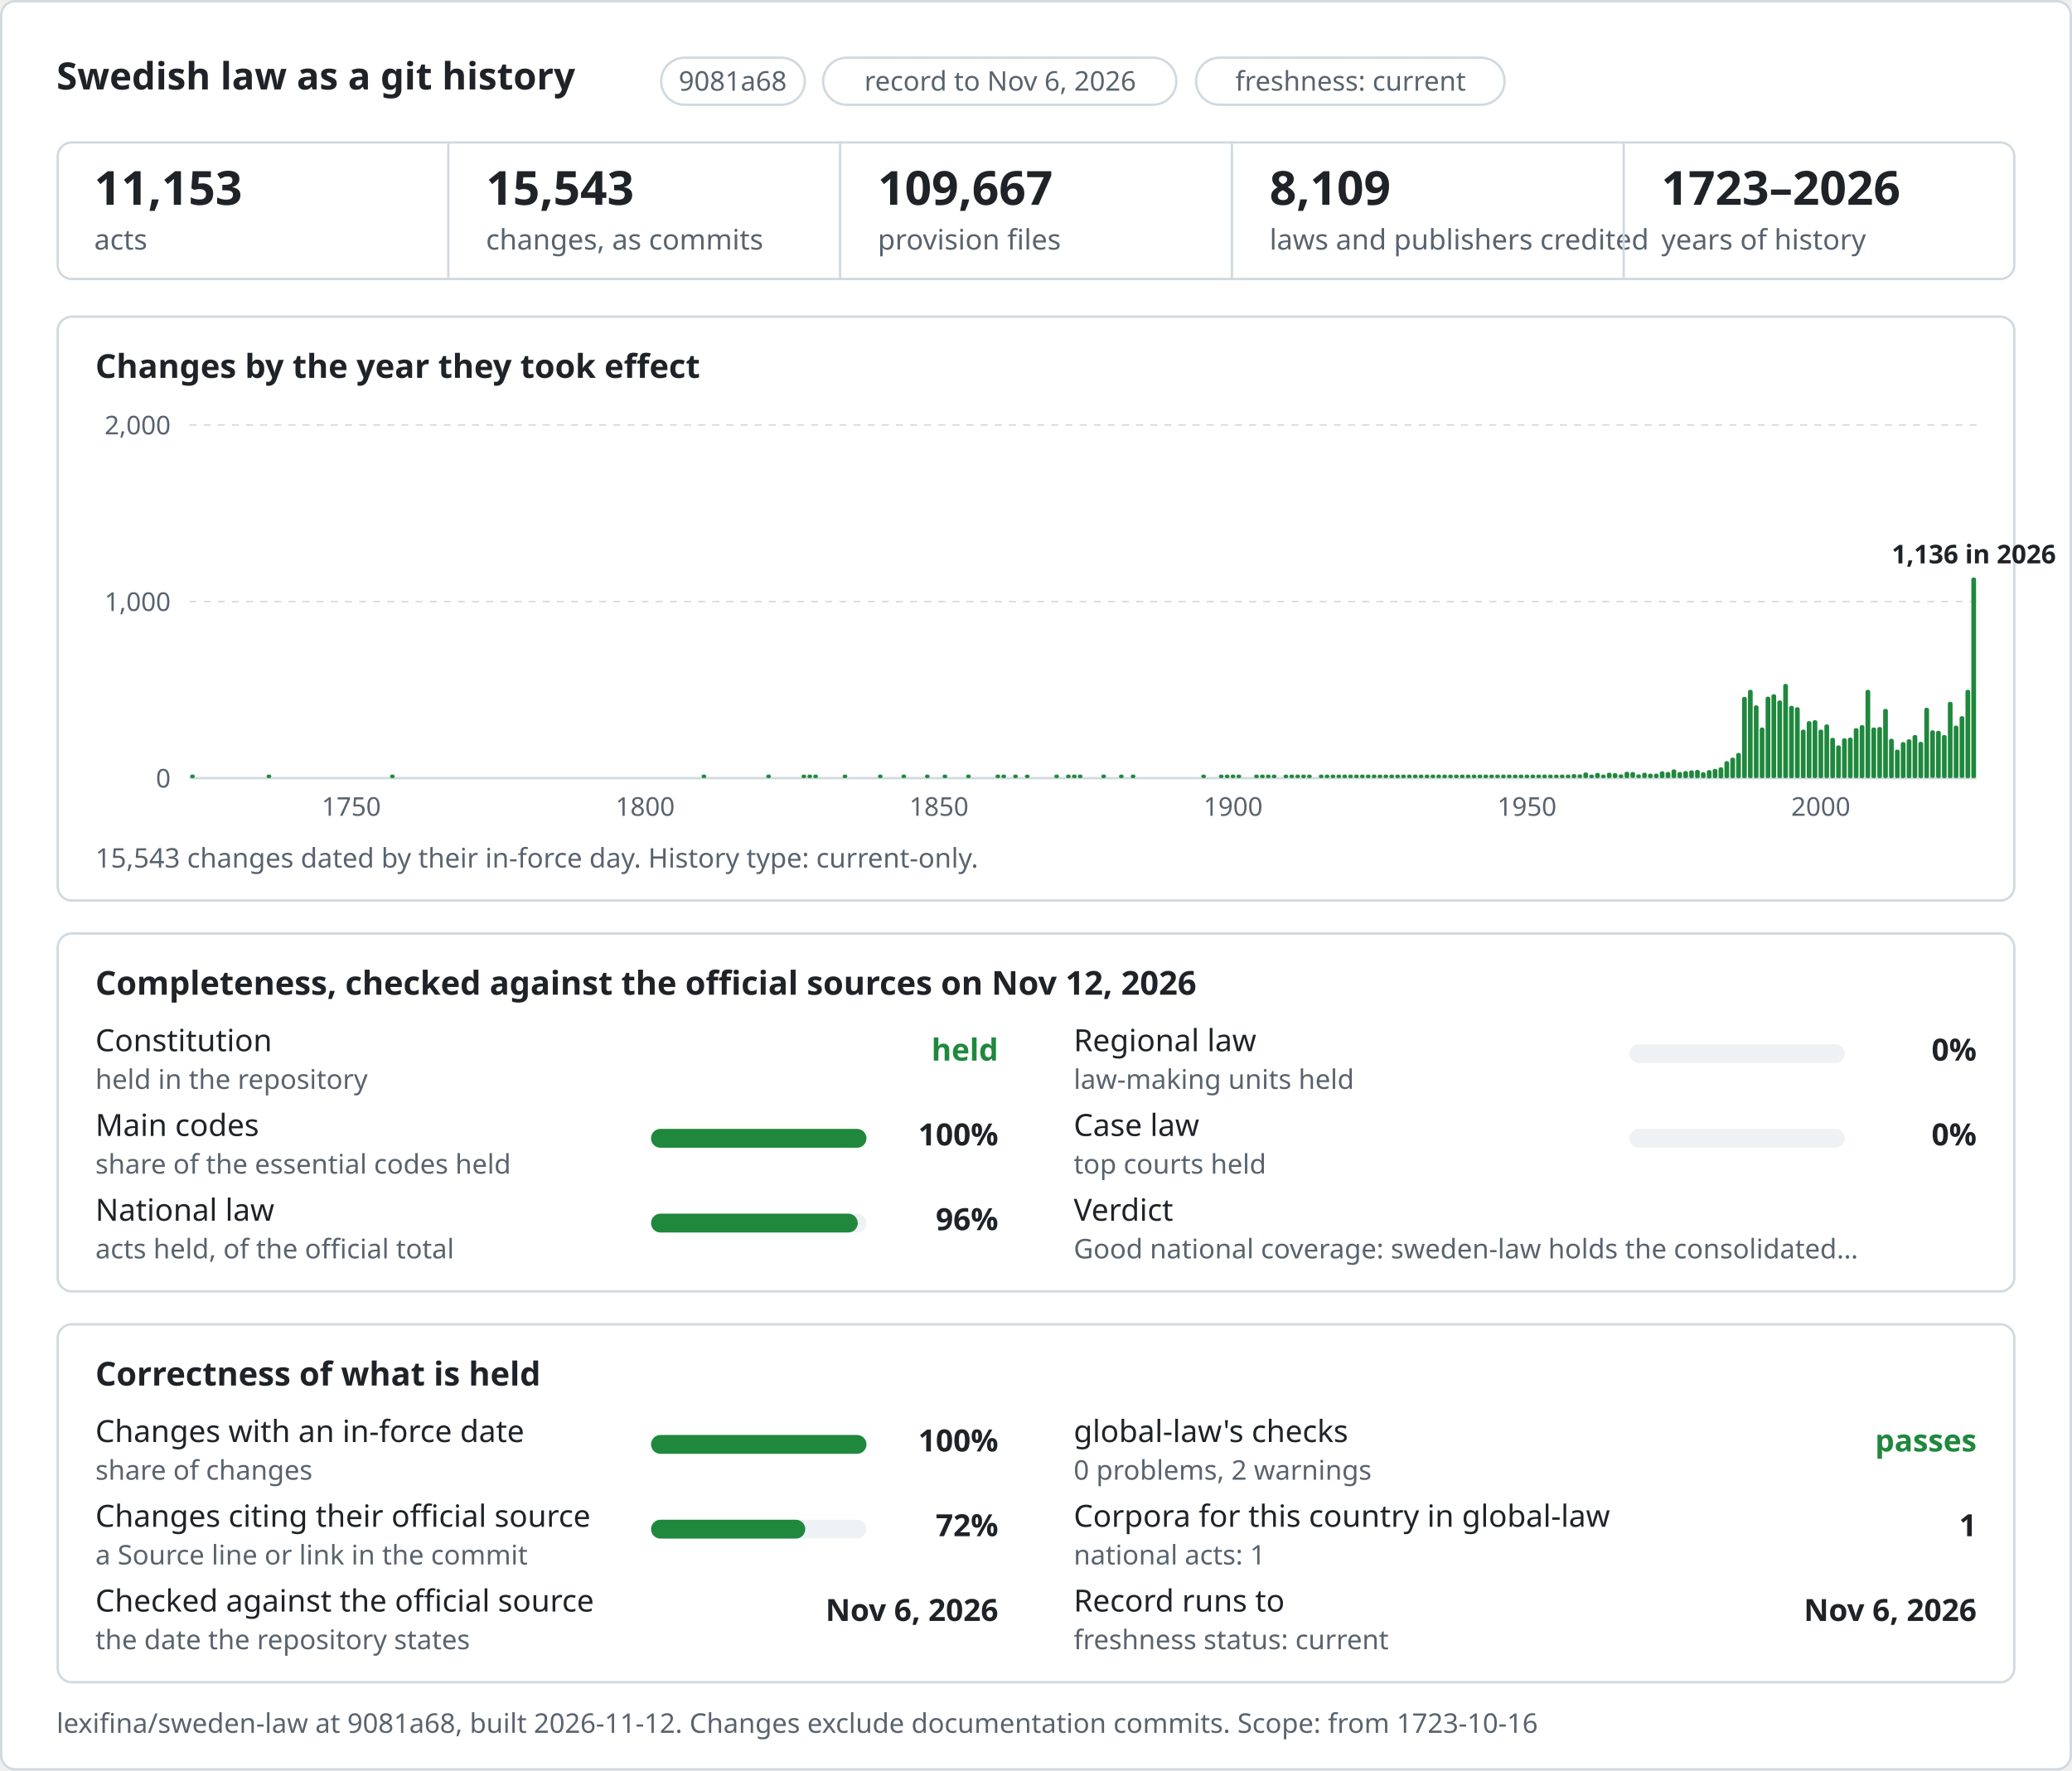
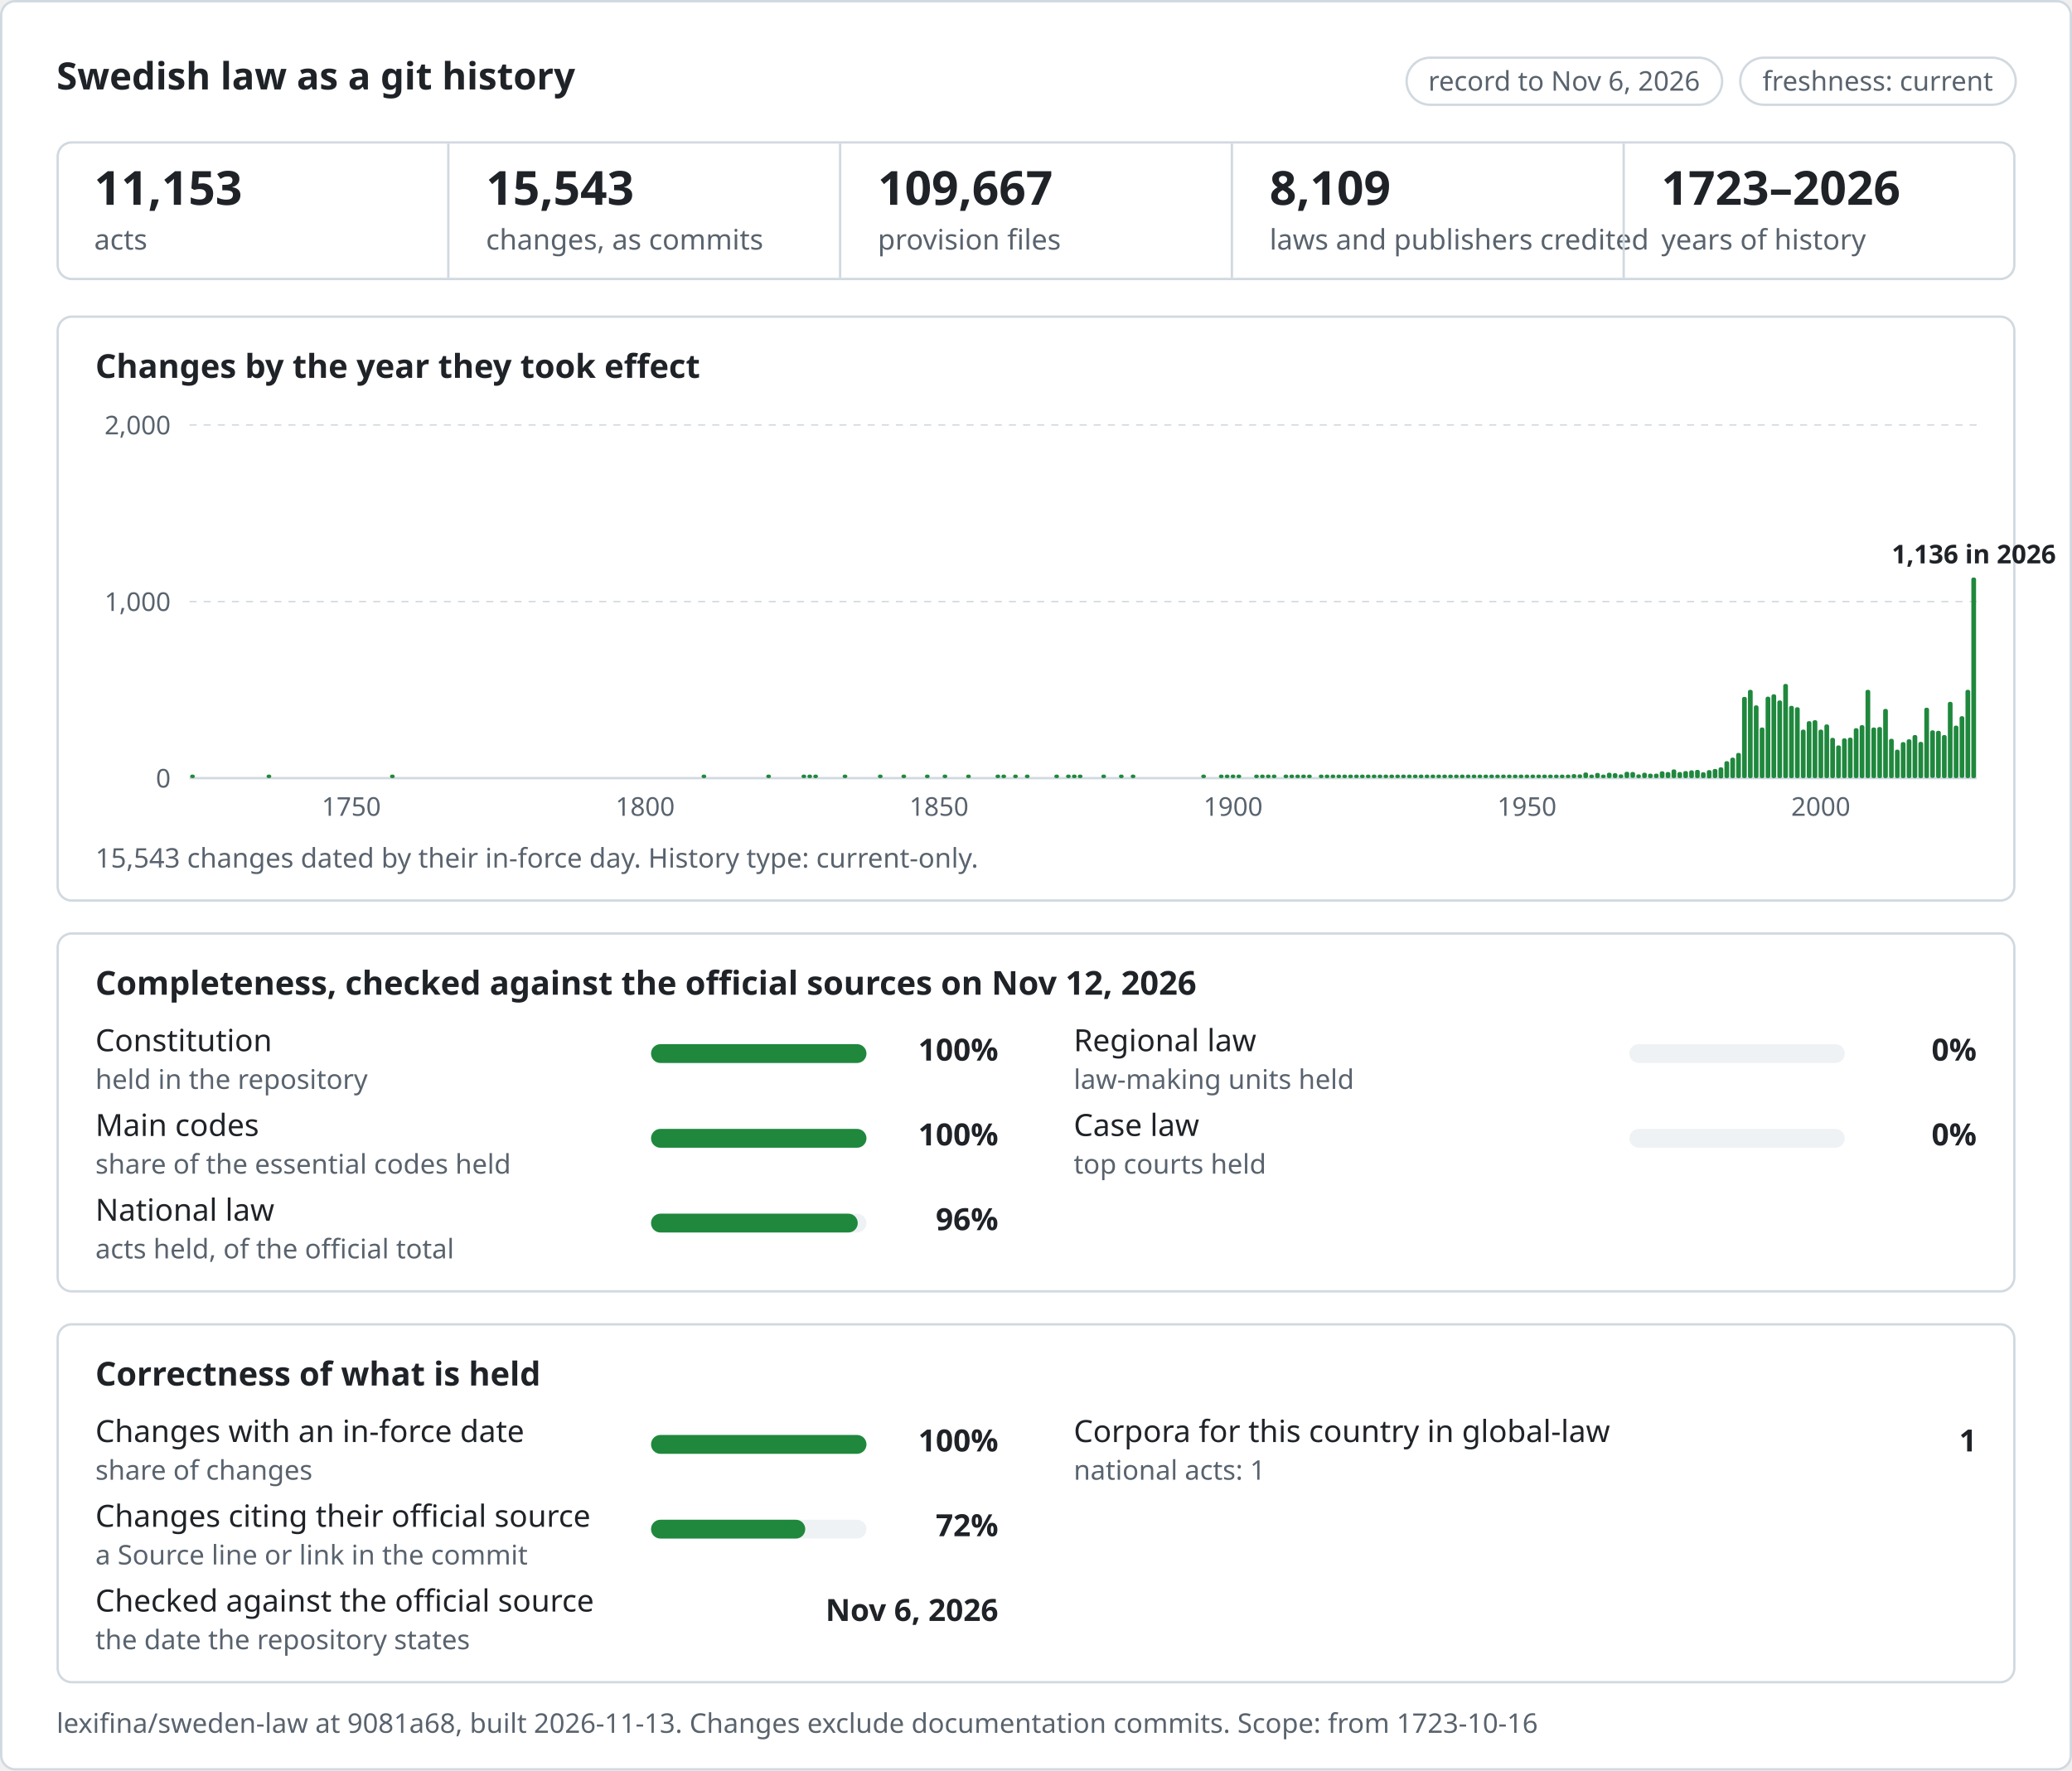
<svg xmlns="http://www.w3.org/2000/svg" width="880" height="752" viewBox="0 0 880 752" font-family="-apple-system,BlinkMacSystemFont,Segoe UI,Noto Sans,Helvetica,Arial,sans-serif">
  <rect x="0.5" y="0.5" width="879" height="751" rx="6" fill="#ffffff" stroke="#d1d9e0" />
  <text x="24" y="38" font-size="16" font-weight="600" fill="#1f2328">Swedish law as a git history</text>
-   <rect x="280.8" y="24.5" width="61" height="20" rx="10" fill="none" stroke="#d1d9e0" />
-   <text x="311.2" y="38.5" font-size="11.5" font-weight="500" text-anchor="middle" fill="#59636e">9081a68</text>
-   <rect x="349.6" y="24.5" width="150" height="20" rx="10" fill="none" stroke="#d1d9e0" />
-   <text x="424.8" y="38.5" font-size="11.5" font-weight="500" text-anchor="middle" fill="#59636e">record to Nov 6, 2026</text>
-   <rect x="508.0" y="24.5" width="131" height="20" rx="10" fill="none" stroke="#d1d9e0" />
-   <text x="573.6" y="38.5" font-size="11.5" font-weight="500" text-anchor="middle" fill="#59636e">freshness: current</text>
+   <rect x="597.4" y="24.5" width="134" height="20" rx="10" fill="none" stroke="#d1d9e0" />
+   <text x="664.3" y="38.5" font-size="11.5" font-weight="500" text-anchor="middle" fill="#59636e">record to Nov 6, 2026</text>
+   <rect x="739.1" y="24.5" width="117" height="20" rx="10" fill="none" stroke="#d1d9e0" />
+   <text x="797.5" y="38.5" font-size="11.5" font-weight="500" text-anchor="middle" fill="#59636e">freshness: current</text>
  <rect x="24.5" y="60.5" width="831" height="58" rx="6" fill="#ffffff" stroke="#d1d9e0" />
  <text x="40.0" y="87" font-size="20" font-weight="600" fill="#1f2328">11,153</text>
  <text x="40.0" y="106" font-size="12" fill="#59636e">acts</text>
  <line x1="190.4" y1="61" x2="190.4" y2="118" stroke="#d1d9e0" />
  <text x="206.4" y="87" font-size="20" font-weight="600" fill="#1f2328">15,543</text>
  <text x="206.4" y="106" font-size="12" fill="#59636e">changes, as commits</text>
  <line x1="356.8" y1="61" x2="356.8" y2="118" stroke="#d1d9e0" />
  <text x="372.8" y="87" font-size="20" font-weight="600" fill="#1f2328">109,667</text>
  <text x="372.8" y="106" font-size="12" fill="#59636e">provision files</text>
  <line x1="523.2" y1="61" x2="523.2" y2="118" stroke="#d1d9e0" />
  <text x="539.2" y="87" font-size="20" font-weight="600" fill="#1f2328">8,109</text>
-   <text x="539.2" y="106" font-size="12" fill="#59636e">laws and publishers credited</text>
+   <text x="539.2" y="106" font-size="12" fill="#59636e" textLength="142" lengthAdjust="spacingAndGlyphs">laws and publishers credited</text>
  <line x1="689.6" y1="61" x2="689.6" y2="118" stroke="#d1d9e0" />
  <text x="705.6" y="87" font-size="20" font-weight="600" fill="#1f2328">1723–2026</text>
  <text x="705.6" y="106" font-size="12" fill="#59636e">years of history</text>
  <rect x="24.5" y="134.5" width="831" height="248" rx="6" fill="#ffffff" stroke="#d1d9e0" />
  <text x="40.5" y="160.5" font-size="14" font-weight="600" fill="#1f2328">Changes by the year they took effect</text>
  <line x1="80.5" y1="330.5" x2="839.5" y2="330.5" stroke="#d1d9e0" stroke-width="1" />
  <text x="72.5" y="334.5" font-size="11" text-anchor="end" fill="#59636e">0</text>
  <line x1="80.5" y1="255.5" x2="839.5" y2="255.5" stroke="#d1d9e0" stroke-width="0.6" stroke-dasharray="3 3" />
  <text x="72.5" y="259.5" font-size="11" text-anchor="end" fill="#59636e">1,000</text>
  <line x1="80.5" y1="180.5" x2="839.5" y2="180.5" stroke="#d1d9e0" stroke-width="0.6" stroke-dasharray="3 3" />
  <text x="72.5" y="184.5" font-size="11" text-anchor="end" fill="#59636e">2,000</text>
  <rect x="80.75" y="329.0" width="2.00" height="1.5" rx="0.8" fill="#1f883d" />
  <rect x="113.21" y="329.0" width="2.00" height="1.5" rx="0.8" fill="#1f883d" />
  <text x="149.2" y="346.5" font-size="11" text-anchor="middle" fill="#59636e">1750</text>
  <rect x="165.64" y="329.0" width="2.00" height="1.5" rx="0.8" fill="#1f883d" />
  <text x="274.0" y="346.5" font-size="11" text-anchor="middle" fill="#59636e">1800</text>
  <rect x="297.96" y="329.0" width="2.00" height="1.5" rx="0.8" fill="#1f883d" />
  <rect x="325.43" y="329.0" width="2.00" height="1.5" rx="0.8" fill="#1f883d" />
  <rect x="340.41" y="329.0" width="2.00" height="1.5" rx="0.8" fill="#1f883d" />
  <rect x="342.90" y="329.0" width="2.00" height="1.5" rx="0.8" fill="#1f883d" />
  <rect x="345.40" y="329.0" width="2.00" height="1.5" rx="0.8" fill="#1f883d" />
  <rect x="357.88" y="329.0" width="2.00" height="1.5" rx="0.8" fill="#1f883d" />
  <rect x="372.86" y="329.0" width="2.00" height="1.5" rx="0.8" fill="#1f883d" />
  <rect x="382.85" y="329.0" width="2.00" height="1.5" rx="0.8" fill="#1f883d" />
  <rect x="392.84" y="329.0" width="2.00" height="1.5" rx="0.8" fill="#1f883d" />
  <text x="398.8" y="346.5" font-size="11" text-anchor="middle" fill="#59636e">1850</text>
  <rect x="400.33" y="329.0" width="2.00" height="1.5" rx="0.8" fill="#1f883d" />
  <rect x="410.32" y="329.0" width="2.00" height="1.5" rx="0.8" fill="#1f883d" />
  <rect x="422.80" y="329.0" width="2.00" height="1.5" rx="0.8" fill="#1f883d" />
  <rect x="425.30" y="329.0" width="2.00" height="1.5" rx="0.8" fill="#1f883d" />
  <rect x="430.29" y="329.0" width="2.00" height="1.5" rx="0.8" fill="#1f883d" />
  <rect x="435.28" y="329.0" width="2.00" height="1.5" rx="0.8" fill="#1f883d" />
  <rect x="447.77" y="329.0" width="2.00" height="1.5" rx="0.8" fill="#1f883d" />
  <rect x="452.76" y="329.0" width="2.00" height="1.5" rx="0.8" fill="#1f883d" />
  <rect x="455.26" y="329.0" width="2.00" height="1.5" rx="0.8" fill="#1f883d" />
  <rect x="457.75" y="329.0" width="2.00" height="1.5" rx="0.8" fill="#1f883d" />
  <rect x="467.74" y="329.0" width="2.00" height="1.5" rx="0.8" fill="#1f883d" />
  <rect x="475.23" y="329.0" width="2.00" height="1.5" rx="0.8" fill="#1f883d" />
  <rect x="480.22" y="329.0" width="2.00" height="1.5" rx="0.8" fill="#1f883d" />
  <rect x="510.18" y="329.0" width="2.00" height="1.5" rx="0.8" fill="#1f883d" />
  <rect x="517.67" y="329.0" width="2.00" height="1.5" rx="0.8" fill="#1f883d" />
  <rect x="520.17" y="329.0" width="2.00" height="1.5" rx="0.8" fill="#1f883d" />
  <rect x="522.67" y="329.0" width="2.00" height="1.5" rx="0.8" fill="#1f883d" />
  <text x="523.7" y="346.5" font-size="11" text-anchor="middle" fill="#59636e">1900</text>
  <rect x="525.16" y="329.0" width="2.00" height="1.5" rx="0.8" fill="#1f883d" />
  <rect x="532.65" y="329.0" width="2.00" height="1.5" rx="0.8" fill="#1f883d" />
  <rect x="535.15" y="329.0" width="2.00" height="1.5" rx="0.8" fill="#1f883d" />
  <rect x="537.65" y="329.0" width="2.00" height="1.5" rx="0.8" fill="#1f883d" />
  <rect x="540.14" y="329.0" width="2.00" height="1.5" rx="0.8" fill="#1f883d" />
  <rect x="545.14" y="329.0" width="2.00" height="1.5" rx="0.8" fill="#1f883d" />
  <rect x="547.63" y="329.0" width="2.00" height="1.5" rx="0.8" fill="#1f883d" />
  <rect x="550.13" y="329.0" width="2.00" height="1.5" rx="0.8" fill="#1f883d" />
  <rect x="552.63" y="329.0" width="2.00" height="1.5" rx="0.8" fill="#1f883d" />
  <rect x="555.12" y="329.0" width="2.00" height="1.5" rx="0.8" fill="#1f883d" />
  <rect x="560.12" y="329.0" width="2.00" height="1.5" rx="0.8" fill="#1f883d" />
  <rect x="562.61" y="329.0" width="2.00" height="1.5" rx="0.8" fill="#1f883d" />
  <rect x="565.11" y="329.0" width="2.00" height="1.5" rx="0.8" fill="#1f883d" />
  <rect x="567.61" y="329.0" width="2.00" height="1.5" rx="0.8" fill="#1f883d" />
  <rect x="570.10" y="329.0" width="2.00" height="1.5" rx="0.8" fill="#1f883d" />
  <rect x="572.60" y="329.0" width="2.00" height="1.5" rx="0.8" fill="#1f883d" />
  <rect x="575.10" y="329.0" width="2.00" height="1.5" rx="0.8" fill="#1f883d" />
  <rect x="577.60" y="329.0" width="2.00" height="1.5" rx="0.8" fill="#1f883d" />
  <rect x="580.09" y="329.0" width="2.00" height="1.5" rx="0.8" fill="#1f883d" />
  <rect x="582.59" y="329.0" width="2.00" height="1.5" rx="0.8" fill="#1f883d" />
  <rect x="585.09" y="329.0" width="2.00" height="1.5" rx="0.8" fill="#1f883d" />
  <rect x="587.58" y="329.0" width="2.00" height="1.5" rx="0.8" fill="#1f883d" />
  <rect x="590.08" y="329.0" width="2.00" height="1.5" rx="0.8" fill="#1f883d" />
  <rect x="592.58" y="329.0" width="2.00" height="1.5" rx="0.8" fill="#1f883d" />
  <rect x="595.07" y="329.0" width="2.00" height="1.5" rx="0.8" fill="#1f883d" />
  <rect x="597.57" y="329.0" width="2.00" height="1.5" rx="0.8" fill="#1f883d" />
  <rect x="600.07" y="329.0" width="2.00" height="1.5" rx="0.8" fill="#1f883d" />
  <rect x="602.56" y="329.0" width="2.00" height="1.5" rx="0.8" fill="#1f883d" />
  <rect x="605.06" y="329.0" width="2.00" height="1.5" rx="0.8" fill="#1f883d" />
  <rect x="607.56" y="329.0" width="2.00" height="1.5" rx="0.8" fill="#1f883d" />
  <rect x="610.05" y="329.0" width="2.00" height="1.5" rx="0.8" fill="#1f883d" />
  <rect x="612.55" y="329.0" width="2.00" height="1.5" rx="0.8" fill="#1f883d" />
  <rect x="615.05" y="329.0" width="2.00" height="1.5" rx="0.8" fill="#1f883d" />
  <rect x="617.54" y="329.0" width="2.00" height="1.5" rx="0.8" fill="#1f883d" />
  <rect x="620.04" y="329.0" width="2.00" height="1.5" rx="0.8" fill="#1f883d" />
  <rect x="622.54" y="329.0" width="2.00" height="1.5" rx="0.8" fill="#1f883d" />
  <rect x="625.03" y="329.0" width="2.00" height="1.5" rx="0.8" fill="#1f883d" />
  <rect x="627.53" y="329.0" width="2.00" height="1.5" rx="0.8" fill="#1f883d" />
  <rect x="630.03" y="329.0" width="2.00" height="1.5" rx="0.8" fill="#1f883d" />
  <rect x="632.52" y="329.0" width="2.00" height="1.5" rx="0.8" fill="#1f883d" />
  <rect x="635.02" y="329.0" width="2.00" height="1.5" rx="0.8" fill="#1f883d" />
  <rect x="637.52" y="329.0" width="2.00" height="1.5" rx="0.8" fill="#1f883d" />
  <rect x="640.01" y="329.0" width="2.00" height="1.5" rx="0.8" fill="#1f883d" />
  <rect x="642.51" y="329.0" width="2.00" height="1.5" rx="0.8" fill="#1f883d" />
  <rect x="645.01" y="329.0" width="2.00" height="1.5" rx="0.8" fill="#1f883d" />
  <rect x="647.50" y="329.0" width="2.00" height="1.5" rx="0.8" fill="#1f883d" />
  <text x="648.5" y="346.5" font-size="11" text-anchor="middle" fill="#59636e">1950</text>
  <rect x="650.00" y="329.0" width="2.00" height="1.5" rx="0.8" fill="#1f883d" />
  <rect x="652.50" y="329.0" width="2.00" height="1.5" rx="0.8" fill="#1f883d" />
  <rect x="654.99" y="329.0" width="2.00" height="1.5" rx="0.8" fill="#1f883d" />
  <rect x="657.49" y="329.0" width="2.00" height="1.5" rx="0.8" fill="#1f883d" />
  <rect x="659.99" y="329.0" width="2.00" height="1.5" rx="0.8" fill="#1f883d" />
  <rect x="662.48" y="329.0" width="2.00" height="1.5" rx="0.8" fill="#1f883d" />
  <rect x="664.98" y="329.0" width="2.00" height="1.5" rx="0.8" fill="#1f883d" />
  <rect x="667.48" y="328.8" width="2.00" height="1.7" rx="0.8" fill="#1f883d" />
  <rect x="669.97" y="328.9" width="2.00" height="1.6" rx="0.8" fill="#1f883d" />
  <rect x="672.47" y="328.1" width="2.00" height="2.4" rx="0.8" fill="#1f883d" />
  <rect x="674.97" y="329.0" width="2.00" height="1.5" rx="0.8" fill="#1f883d" />
  <rect x="677.46" y="328.3" width="2.00" height="2.2" rx="0.8" fill="#1f883d" />
  <rect x="679.96" y="329.0" width="2.00" height="1.5" rx="0.8" fill="#1f883d" />
  <rect x="682.46" y="328.2" width="2.00" height="2.3" rx="0.8" fill="#1f883d" />
  <rect x="684.95" y="328.4" width="2.00" height="2.1" rx="0.8" fill="#1f883d" />
  <rect x="687.45" y="328.9" width="2.00" height="1.6" rx="0.8" fill="#1f883d" />
  <rect x="689.95" y="327.8" width="2.00" height="2.7" rx="0.8" fill="#1f883d" />
  <rect x="692.44" y="327.9" width="2.00" height="2.5" rx="0.8" fill="#1f883d" />
  <rect x="694.94" y="328.9" width="2.00" height="1.6" rx="0.8" fill="#1f883d" />
  <rect x="697.44" y="328.2" width="2.00" height="2.3" rx="0.8" fill="#1f883d" />
  <rect x="699.93" y="328.6" width="2.00" height="1.9" rx="0.8" fill="#1f883d" />
  <rect x="702.43" y="328.6" width="2.00" height="1.9" rx="0.8" fill="#1f883d" />
  <rect x="704.93" y="327.6" width="2.00" height="2.9" rx="0.8" fill="#1f883d" />
  <rect x="707.42" y="327.9" width="2.00" height="2.6" rx="0.8" fill="#1f883d" />
  <rect x="709.92" y="326.8" width="2.00" height="3.7" rx="0.8" fill="#1f883d" />
  <rect x="712.42" y="327.9" width="2.00" height="2.6" rx="0.8" fill="#1f883d" />
  <rect x="714.91" y="327.5" width="2.00" height="3.0" rx="0.8" fill="#1f883d" />
  <rect x="717.41" y="327.2" width="2.00" height="3.3" rx="0.8" fill="#1f883d" />
  <rect x="719.91" y="327.0" width="2.00" height="3.5" rx="0.8" fill="#1f883d" />
  <rect x="722.40" y="328.0" width="2.00" height="2.5" rx="0.8" fill="#1f883d" />
  <rect x="724.90" y="327.1" width="2.00" height="3.5" rx="0.8" fill="#1f883d" />
  <rect x="727.40" y="326.6" width="2.00" height="3.9" rx="0.8" fill="#1f883d" />
  <rect x="729.89" y="325.9" width="2.00" height="4.7" rx="0.8" fill="#1f883d" />
  <rect x="732.39" y="323.3" width="2.00" height="7.2" rx="0.8" fill="#1f883d" />
  <rect x="734.89" y="321.8" width="2.00" height="8.7" rx="0.8" fill="#1f883d" />
  <rect x="737.38" y="319.8" width="2.00" height="10.7" rx="0.8" fill="#1f883d" />
  <rect x="739.88" y="296.0" width="2.00" height="34.5" rx="0.8" fill="#1f883d" />
  <rect x="742.38" y="293.0" width="2.00" height="37.5" rx="0.8" fill="#1f883d" />
  <rect x="744.87" y="299.6" width="2.00" height="30.9" rx="0.8" fill="#1f883d" />
  <rect x="747.37" y="309.0" width="2.00" height="21.5" rx="0.8" fill="#1f883d" />
  <rect x="749.87" y="295.9" width="2.00" height="34.6" rx="0.8" fill="#1f883d" />
  <rect x="752.36" y="294.9" width="2.00" height="35.6" rx="0.8" fill="#1f883d" />
  <rect x="754.86" y="297.5" width="2.00" height="33.0" rx="0.8" fill="#1f883d" />
  <rect x="757.36" y="290.5" width="2.00" height="40.0" rx="0.8" fill="#1f883d" />
  <rect x="759.85" y="299.8" width="2.00" height="30.7" rx="0.8" fill="#1f883d" />
  <rect x="762.35" y="300.4" width="2.00" height="30.1" rx="0.8" fill="#1f883d" />
  <rect x="764.85" y="309.9" width="2.00" height="20.6" rx="0.8" fill="#1f883d" />
  <rect x="767.35" y="306.3" width="2.00" height="24.2" rx="0.8" fill="#1f883d" />
  <rect x="769.84" y="305.9" width="2.00" height="24.6" rx="0.8" fill="#1f883d" />
  <rect x="772.34" y="309.9" width="2.00" height="20.6" rx="0.8" fill="#1f883d" />
  <text x="773.3" y="346.5" font-size="11" text-anchor="middle" fill="#59636e">2000</text>
  <rect x="774.84" y="307.7" width="2.00" height="22.8" rx="0.8" fill="#1f883d" />
  <rect x="777.33" y="313.4" width="2.00" height="17.1" rx="0.8" fill="#1f883d" />
  <rect x="779.83" y="316.6" width="2.00" height="13.9" rx="0.8" fill="#1f883d" />
  <rect x="782.33" y="313.6" width="2.00" height="16.9" rx="0.8" fill="#1f883d" />
  <rect x="784.82" y="313.3" width="2.00" height="17.2" rx="0.8" fill="#1f883d" />
  <rect x="787.32" y="309.3" width="2.00" height="21.2" rx="0.8" fill="#1f883d" />
  <rect x="789.82" y="308.0" width="2.00" height="22.5" rx="0.8" fill="#1f883d" />
  <rect x="792.31" y="293.0" width="2.00" height="37.5" rx="0.8" fill="#1f883d" />
  <rect x="794.81" y="309.0" width="2.00" height="21.5" rx="0.8" fill="#1f883d" />
  <rect x="797.31" y="308.8" width="2.00" height="21.7" rx="0.8" fill="#1f883d" />
  <rect x="799.80" y="301.1" width="2.00" height="29.4" rx="0.8" fill="#1f883d" />
  <rect x="802.30" y="313.8" width="2.00" height="16.7" rx="0.8" fill="#1f883d" />
  <rect x="804.80" y="318.4" width="2.00" height="12.1" rx="0.8" fill="#1f883d" />
  <rect x="807.29" y="315.2" width="2.00" height="15.3" rx="0.8" fill="#1f883d" />
  <rect x="809.79" y="314.0" width="2.00" height="16.5" rx="0.8" fill="#1f883d" />
  <rect x="812.29" y="312.2" width="2.00" height="18.3" rx="0.8" fill="#1f883d" />
  <rect x="814.78" y="315.1" width="2.00" height="15.4" rx="0.8" fill="#1f883d" />
  <rect x="817.28" y="300.6" width="2.00" height="29.9" rx="0.8" fill="#1f883d" />
  <rect x="819.78" y="310.2" width="2.00" height="20.2" rx="0.8" fill="#1f883d" />
  <rect x="822.27" y="310.4" width="2.00" height="20.1" rx="0.8" fill="#1f883d" />
  <rect x="824.77" y="312.2" width="2.00" height="18.3" rx="0.8" fill="#1f883d" />
  <rect x="827.27" y="298.1" width="2.00" height="32.4" rx="0.8" fill="#1f883d" />
  <rect x="829.76" y="308.2" width="2.00" height="22.3" rx="0.8" fill="#1f883d" />
  <rect x="832.26" y="304.2" width="2.00" height="26.2" rx="0.8" fill="#1f883d" />
  <rect x="834.76" y="293.0" width="2.00" height="37.5" rx="0.8" fill="#1f883d" />
  <rect x="837.25" y="245.3" width="2.00" height="85.2" rx="0.8" fill="#1f883d" />
  <text x="838.3" y="239.3" font-size="11" font-weight="600" text-anchor="middle" fill="#1f2328">1,136 in 2026</text>
  <text x="40.5" y="368.5" font-size="11.5" fill="#59636e">15,543 changes dated by their in-force day. History type: current-only.</text>
  <rect x="24.5" y="396.5" width="831" height="152" rx="6" fill="#ffffff" stroke="#d1d9e0" />
  <text x="40.5" y="422.5" font-size="14" font-weight="600" fill="#1f2328">Completeness, checked against the official sources on Nov 12, 2026</text>
  <text x="40.5" y="446.5" font-size="13" fill="#1f2328">Constitution</text>
  <text x="40.5" y="462.5" font-size="11.5" fill="#59636e">held in the repository</text>
-   <text x="424.0" y="450.5" font-size="13" font-weight="600" text-anchor="end" fill="#1f883d">held</text>
+   <g>
+     <rect x="276.5" y="443.5" width="91.5" height="8" rx="4" fill="#eff2f5" />
+     <rect x="276.5" y="443.5" width="91.5" height="8" rx="4" fill="#1f883d" />
+   </g>
+   <text x="424.0" y="450.5" font-size="13" font-weight="600" text-anchor="end" fill="#1f2328">100%</text>
  <text x="40.5" y="482.5" font-size="13" fill="#1f2328">Main codes</text>
  <text x="40.5" y="498.5" font-size="11.5" fill="#59636e">share of the essential codes held</text>
  <g>
    <rect x="276.5" y="479.5" width="91.5" height="8" rx="4" fill="#eff2f5" />
    <rect x="276.5" y="479.5" width="91.5" height="8" rx="4" fill="#1f883d" />
  </g>
  <text x="424.0" y="486.5" font-size="13" font-weight="600" text-anchor="end" fill="#1f2328">100%</text>
  <text x="40.5" y="518.5" font-size="13" fill="#1f2328">National law</text>
  <text x="40.5" y="534.5" font-size="11.5" fill="#59636e">acts held, of the official total</text>
  <g>
    <rect x="276.5" y="515.5" width="91.5" height="8" rx="4" fill="#eff2f5" />
    <rect x="276.5" y="515.5" width="87.8" height="8" rx="4" fill="#1f883d" />
  </g>
  <text x="424.0" y="522.5" font-size="13" font-weight="600" text-anchor="end" fill="#1f2328">96%</text>
  <text x="456.0" y="446.5" font-size="13" fill="#1f2328">Regional law</text>
  <text x="456.0" y="462.5" font-size="11.5" fill="#59636e">law-making units held</text>
  <g>
    <rect x="692.0" y="443.5" width="91.5" height="8" rx="4" fill="#eff2f5" />
  </g>
  <text x="839.5" y="450.5" font-size="13" font-weight="600" text-anchor="end" fill="#1f2328">0%</text>
  <text x="456.0" y="482.5" font-size="13" fill="#1f2328">Case law</text>
  <text x="456.0" y="498.5" font-size="11.5" fill="#59636e">top courts held</text>
  <g>
    <rect x="692.0" y="479.5" width="91.5" height="8" rx="4" fill="#eff2f5" />
  </g>
  <text x="839.5" y="486.5" font-size="13" font-weight="600" text-anchor="end" fill="#1f2328">0%</text>
-   <text x="456.0" y="518.5" font-size="13" fill="#1f2328">Verdict</text>
-   <text x="456.0" y="534.5" font-size="11.5" fill="#59636e">Good national coverage: sweden-law holds the consolidated…</text>
-   <text x="839.5" y="522.5" font-size="13" font-weight="600" text-anchor="end" fill="#59636e" />
  <rect x="24.5" y="562.5" width="831" height="152" rx="6" fill="#ffffff" stroke="#d1d9e0" />
  <text x="40.5" y="588.5" font-size="14" font-weight="600" fill="#1f2328">Correctness of what is held</text>
  <text x="40.5" y="612.5" font-size="13" fill="#1f2328">Changes with an in-force date</text>
  <text x="40.5" y="628.5" font-size="11.5" fill="#59636e">share of changes</text>
  <g>
    <rect x="276.5" y="609.5" width="91.5" height="8" rx="4" fill="#eff2f5" />
    <rect x="276.5" y="609.5" width="91.5" height="8" rx="4" fill="#1f883d" />
  </g>
  <text x="424.0" y="616.5" font-size="13" font-weight="600" text-anchor="end" fill="#1f2328">100%</text>
  <text x="40.5" y="648.5" font-size="13" fill="#1f2328">Changes citing their official source</text>
  <text x="40.5" y="664.5" font-size="11.5" fill="#59636e">a Source line or link in the commit</text>
  <g>
    <rect x="276.5" y="645.5" width="91.5" height="8" rx="4" fill="#eff2f5" />
    <rect x="276.5" y="645.5" width="65.5" height="8" rx="4" fill="#1f883d" />
  </g>
  <text x="424.0" y="652.5" font-size="13" font-weight="600" text-anchor="end" fill="#1f2328">72%</text>
  <text x="40.5" y="684.5" font-size="13" fill="#1f2328">Checked against the official source</text>
  <text x="40.5" y="700.5" font-size="11.5" fill="#59636e">the date the repository states</text>
  <text x="424.0" y="688.5" font-size="13" font-weight="600" text-anchor="end" fill="#1f2328">Nov 6, 2026</text>
-   <text x="456.0" y="612.5" font-size="13" fill="#1f2328">global-law's checks</text>
-   <text x="456.0" y="628.5" font-size="11.5" fill="#59636e">0 problems, 2 warnings</text>
-   <text x="839.5" y="616.5" font-size="13" font-weight="600" text-anchor="end" fill="#1f883d">passes</text>
-   <text x="456.0" y="648.5" font-size="13" fill="#1f2328">Corpora for this country in global-law</text>
-   <text x="456.0" y="664.5" font-size="11.5" fill="#59636e">national acts: 1</text>
-   <text x="839.5" y="652.5" font-size="13" font-weight="600" text-anchor="end" fill="#1f2328">1</text>
-   <text x="456.0" y="684.5" font-size="13" fill="#1f2328">Record runs to</text>
-   <text x="456.0" y="700.5" font-size="11.5" fill="#59636e">freshness status: current</text>
-   <text x="839.5" y="688.5" font-size="13" font-weight="600" text-anchor="end" fill="#1f2328">Nov 6, 2026</text>
-   <text x="24" y="736" font-size="11.5" fill="#59636e">lexifina/sweden-law at 9081a68, built 2026-11-12. Changes exclude documentation commits. Scope: from 1723-10-16</text>
+   <text x="456.0" y="612.5" font-size="13" fill="#1f2328">Corpora for this country in global-law</text>
+   <text x="456.0" y="628.5" font-size="11.5" fill="#59636e">national acts: 1</text>
+   <text x="839.5" y="616.5" font-size="13" font-weight="600" text-anchor="end" fill="#1f2328">1</text>
+   <text x="24" y="736" font-size="11.5" fill="#59636e">lexifina/sweden-law at 9081a68, built 2026-11-13. Changes exclude documentation commits. Scope: from 1723-10-16</text>
</svg>
